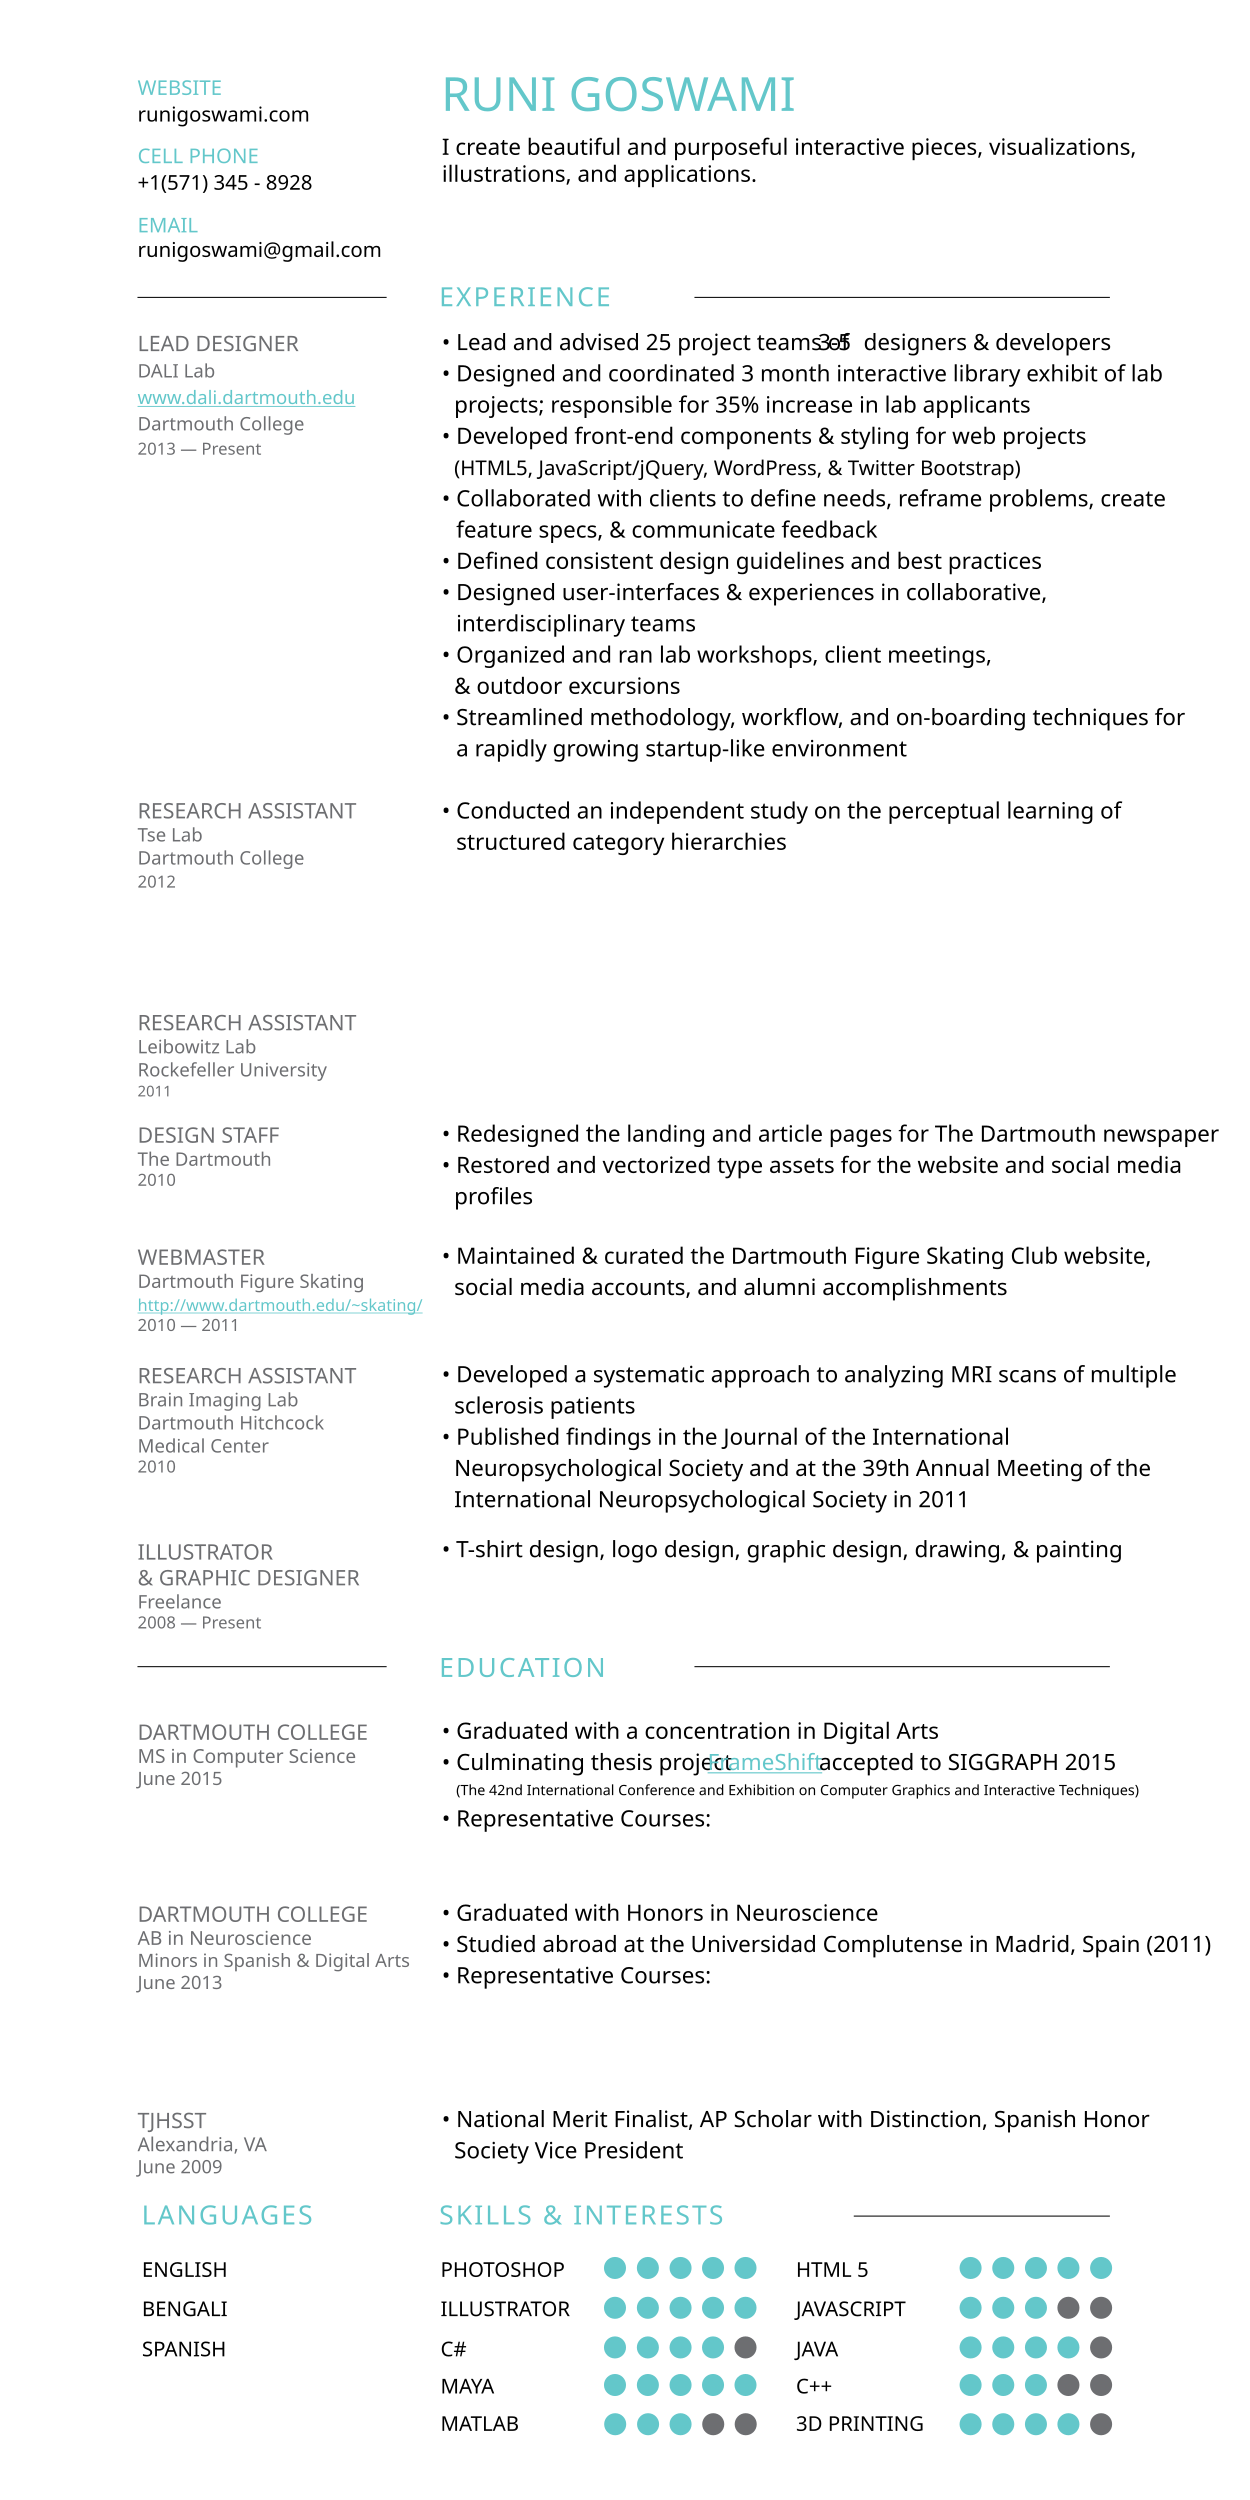
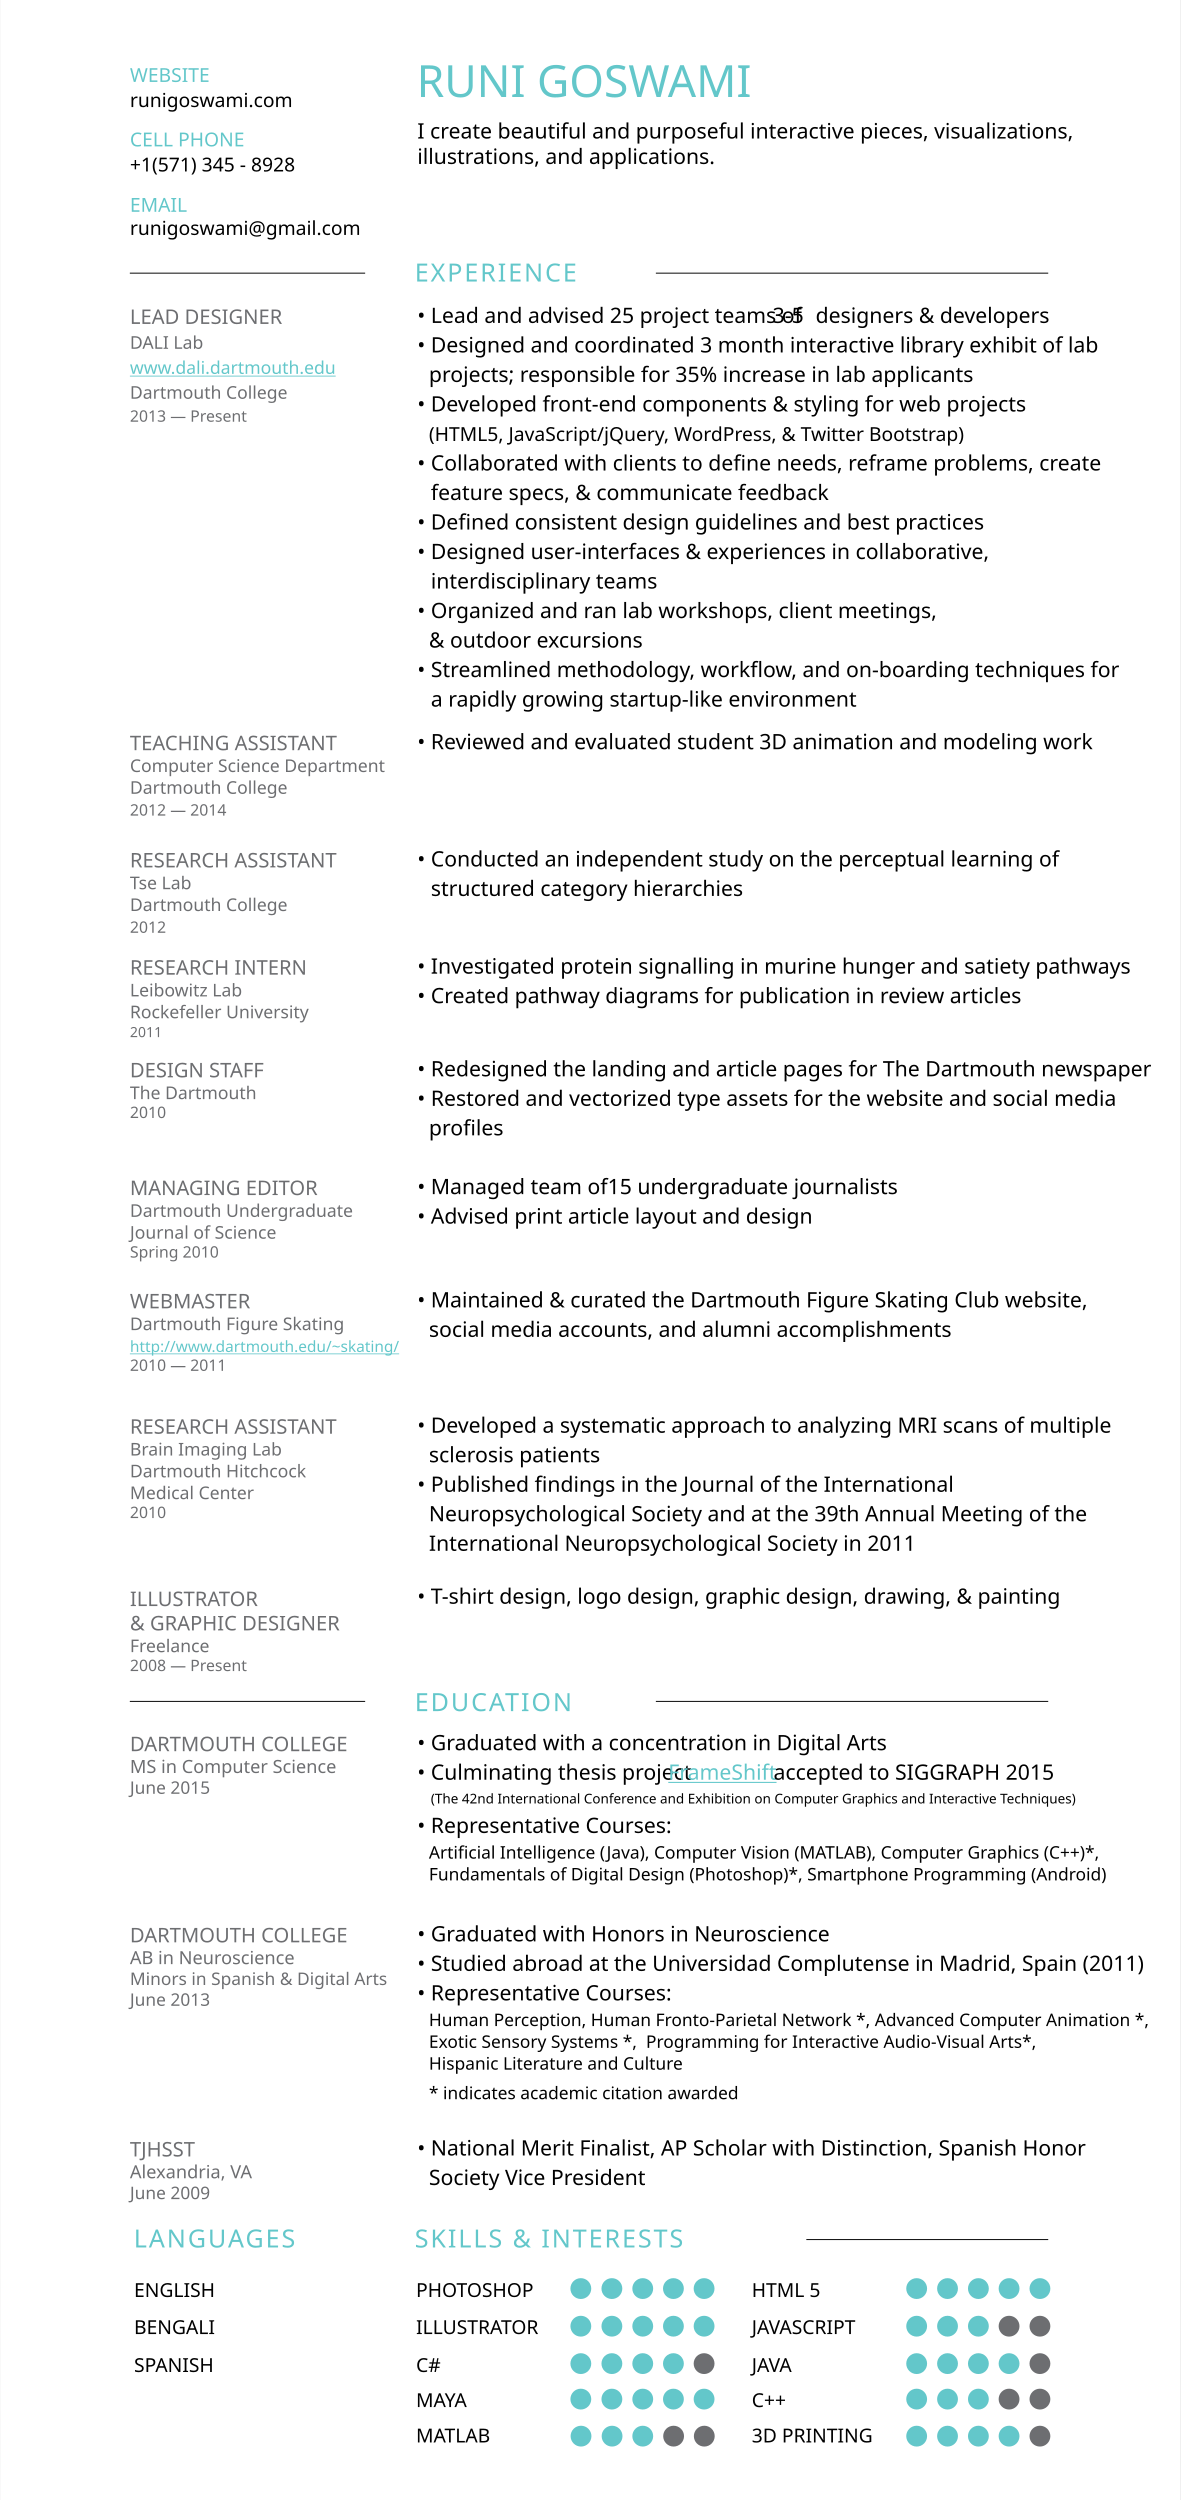
- <svg xmlns="http://www.w3.org/2000/svg" version="1.1" id="Layer_1" x="0px" y="0px" viewBox="0 0 612 1224" style="enable-background:new 0 0 612 1224;" xml:space="preserve">
+ <svg xmlns="http://www.w3.org/2000/svg" version="1.1" id="Layer_1" x="0px" y="0px" viewBox="0 0 612 1296" style="enable-background:new 0 0 612 1296;" xml:space="preserve">
  <style type="text/css">
	.st0{fill:#FFFFFF;}
	.st1{fill:#63C7CA;}
	.st2{font-family:'CooperHewitt-Semibold';}
	.st3{font-size:23px;}
	.st4{font-family:'CooperHewitt-Medium';}
	.st5{font-size:13px;}
	.st6{letter-spacing:1;}
	.st7{fill:none;stroke:#000000;stroke-width:0.5;stroke-miterlimit:10;}
	.st8{fill:#6D6E71;}
	.st9{font-size:10.462px;}
	.st10{font-size:9.119px;}
	.st11{font-size:8.207px;}
	.st12{font-size:7.295px;}
	.st13{font-size:8px;}
	.st14{font-size:9.416px;}
	.st15{font-size:9px;}
	.st16{font-family:'CooperHewitt-Book';}
	.st17{font-size:10px;}
	.st18{font-family:'CooperHewitt-Light';}
	.st19{fill:none;}
	.st20{font-size:11px;}
	.st21{font-size:7px;}
</style>
-   <rect class="st0" width="612" height="1224" />
-   <text transform="matrix(1 0 0 1 216.0114 54.2954)" class="st1 st2 st3">RUNI GOSWAMI</text>
-   <g>
-     <text transform="matrix(1 0 0 1 215.0039 149.9486)" class="st1 st4 st5 st6">EXPERIENCE</text>
-   </g>
-   <g>
-     <text transform="matrix(1 0 0 1 215.0039 821.0376)" class="st1 st4 st5 st6">EDUCATION</text>
-   </g>
-   <g>
-     <text transform="matrix(1 0 0 1 215.0039 1089.101)" class="st1 st4 st5 st6">SKILLS &amp; INTERESTS</text>
-   </g>
-   <g>
-     <text transform="matrix(1 0 0 1 69.3438 1089.1)" class="st1 st4 st5 st6">LANGUAGES</text>
-   </g>
-   <line class="st7" x1="67.3" y1="816" x2="189.3" y2="816" />
-   <line class="st7" x1="67.3" y1="145.6" x2="189.3" y2="145.6" />
-   <line class="st7" x1="340" y1="145.6" x2="543.4" y2="145.6" />
-   <line class="st7" x1="340" y1="816" x2="543.4" y2="816" />
-   <line class="st7" x1="418" y1="1085" x2="543.4" y2="1085" />
-   <text transform="matrix(1 0 0 1 67.3423 171.918)">
+   <rect x="0.2" class="st0" width="611.5" height="1296" />
+   <text transform="matrix(1 0 0 1 216.0114 50.2954)" class="st1 st2 st3">RUNI GOSWAMI</text>
+   <g>
+     <text transform="matrix(1 0 0 1 215.0039 145.9486)" class="st1 st4 st5 st6">EXPERIENCE</text>
+   </g>
+   <g>
+     <text transform="matrix(1 0 0 1 215.0039 887.0376)" class="st1 st4 st5 st6">EDUCATION</text>
+   </g>
+   <g>
+     <text transform="matrix(1 0 0 1 215.0039 1165.101)" class="st1 st4 st5 st6">SKILLS &amp; INTERESTS</text>
+   </g>
+   <g>
+     <text transform="matrix(1 0 0 1 69.3438 1165.1)" class="st1 st4 st5 st6">LANGUAGES</text>
+   </g>
+   <line class="st7" x1="67.3" y1="882" x2="189.3" y2="882" />
+   <line class="st7" x1="67.3" y1="141.6" x2="189.3" y2="141.6" />
+   <line class="st7" x1="340" y1="141.6" x2="543.4" y2="141.6" />
+   <line class="st7" x1="340" y1="882" x2="543.4" y2="882" />
+   <line class="st7" x1="418" y1="1161" x2="543.4" y2="1161" />
+   <text transform="matrix(1 0 0 1 67.3423 167.918)">
    <tspan x="0" y="0" class="st8 st2 st9">LEAD DESIGNER</tspan>
    <tspan x="0" y="12.9" class="st8 st4 st10">DALI Lab</tspan>
    <tspan x="0" y="25.9" class="st1 st4 st10" style="text-decoration: underline;">www.dali.dartmouth.edu</tspan>
    <tspan x="0" y="38.8" class="st8 st4 st10">Dartmouth College</tspan>
    <tspan x="0" y="50.7" class="st8 st4 st11">2013 — Present</tspan>
  </text>
-   <text transform="matrix(1 0 0 1 67.3423 400.6724)">
+   <text transform="matrix(1 0 0 1 67.3423 449.6724)">
    <tspan x="0" y="0" class="st8 st2 st9">RESEARCH ASSISTANT </tspan>
    <tspan x="0" y="11.3" class="st8 st4 st10">Tse Lab</tspan>
    <tspan x="0" y="22.6" class="st8 st4 st10">Dartmouth College</tspan>
    <tspan x="0" y="33.9" class="st8 st4 st11">2012</tspan>
  </text>
-   <text transform="matrix(1 0 0 1 67.3423 504.4136)">
-     <tspan x="0" y="0" class="st8 st2 st9">RESEARCH ASSISTANT</tspan>
+   <text transform="matrix(1 0 0 1 67.3423 388.9099)">
+     <tspan x="0" y="0" class="st8 st2 st9">TEACHING ASSISTANT </tspan>
+     <tspan x="0" y="11.3" class="st8 st4 st10">Computer Science Department</tspan>
+     <tspan x="0" y="22.6" class="st8 st4 st10">Dartmouth College</tspan>
+     <tspan x="0" y="33.9" class="st8 st4 st11">2012 — 2014</tspan>
+   </text>
+   <text transform="matrix(1 0 0 1 67.3423 505.2511)">
+     <tspan x="0" y="0" class="st8 st2 st9">RESEARCH INTERN</tspan>
    <tspan x="0" y="11.3" class="st8 st4 st10">Leibowitz Lab</tspan>
    <tspan x="0" y="22.6" class="st8 st4 st10">Rockefeller University</tspan>
    <tspan x="0" y="32.4" class="st8 st4 st12">2011</tspan>
  </text>
-   <text transform="matrix(1 0 0 1 67.3423 677.251)">
+   <text transform="matrix(1 0 0 1 67.3423 743.2505)">
    <tspan x="0" y="0" class="st8 st2 st9">RESEARCH ASSISTANT</tspan>
    <tspan x="0" y="11.3" class="st8 st4 st10">Brain Imaging Lab</tspan>
    <tspan x="0" y="22.6" class="st8 st4 st10">Dartmouth Hitchcock </tspan>
    <tspan x="0" y="33.9" class="st8 st4 st10">Medical Center</tspan>
    <tspan x="0" y="43.7" class="st8 st4 st11">2010</tspan>
  </text>
-   <text transform="matrix(1 0 0 1 67.3423 763.5844)">
+   <text transform="matrix(1 0 0 1 67.3423 832.5844)">
    <tspan x="0" y="0" class="st8 st2 st9">ILLUSTRATOR </tspan>
    <tspan x="0" y="12.6" class="st8 st2 st9">&amp; GRAPHIC DESIGNER</tspan>
    <tspan x="0" y="23.9" class="st8 st4 st10">Freelance</tspan>
    <tspan x="0" y="33.7" class="st8 st4 st11">2008 — Present</tspan>
  </text>
  <g>
</g>
-   <text transform="matrix(1 0 0 1 67.3423 559.478)">
+   <text transform="matrix(1 0 0 1 67.3423 558.478)">
    <tspan x="0" y="0" class="st8 st2 st9">DESIGN STAFF</tspan>
    <tspan x="0" y="11.3" class="st8 st4 st10">The Dartmouth</tspan>
    <tspan x="0" y="21.1" class="st8 st4 st11">2010</tspan>
  </text>
-   <text transform="matrix(1 0 0 1 67.3423 619.2513)">
+   <text transform="matrix(1 0 0 1 67.3423 678.2512)">
    <tspan x="0" y="0" class="st8 st2 st9">WEBMASTER</tspan>
    <tspan x="0" y="11.3" class="st8 st4 st10">Dartmouth Figure Skating</tspan>
    <tspan x="0" y="22.6" class="st1 st4 st13" style="text-decoration: underline;">http://www.dartmouth.edu/~skating/</tspan>
    <tspan x="0" y="32.4" class="st8 st4 st11">2010 — 2011</tspan>
  </text>
-   <text transform="matrix(1 0 0 1 67.3423 851.8184)">
+   <text transform="matrix(1 0 0 1 67.3423 907.8184)">
    <tspan x="0" y="0" class="st8 st2 st9">DARTMOUTH COLLEGE </tspan>
    <tspan x="0" y="11.3" class="st8 st4 st14">MS in Computer Science</tspan>
    <tspan x="0" y="22.1" class="st8 st4 st15">June 2015</tspan>
  </text>
-   <text transform="matrix(1 0 0 1 67.3423 940.9189)">
+   <text transform="matrix(1 0 0 1 67.3423 1006.919)">
    <tspan x="0" y="0" class="st8 st2 st9">DARTMOUTH COLLEGE</tspan>
    <tspan x="0" y="11.3" class="st8 st4 st14">AB in Neuroscience</tspan>
    <tspan x="0" y="22.1" class="st8 st4 st15">Minors in Spanish &amp; Digital Arts</tspan>
    <tspan x="0" y="32.9" class="st8 st4 st15">June 2013</tspan>
  </text>
-   <text transform="matrix(1 0 0 1 67.3423 1041.919)">
+   <text transform="matrix(1 0 0 1 67.3423 1117.919)">
    <tspan x="0" y="0" class="st8 st2 st9">TJHSST</tspan>
    <tspan x="0" y="11.3" class="st8 st4 st14">Alexandria, VA</tspan>
    <tspan x="0" y="22.1" class="st8 st4 st15">June 2009</tspan>
  </text>
  <g>
-     <circle class="st1" cx="333.2" cy="1110.4" r="5.4" />
-     <circle class="st1" cx="317.2" cy="1110.4" r="5.4" />
-     <circle class="st1" cx="301.1" cy="1110.4" r="5.4" />
-     <circle class="st1" cx="349.1" cy="1110.4" r="5.4" />
-     <circle class="st1" cx="365" cy="1110.4" r="5.4" />
-   </g>
-   <g>
-     <circle class="st1" cx="333.2" cy="1129.9" r="5.4" />
-     <circle class="st1" cx="317.2" cy="1129.9" r="5.4" />
-     <circle class="st1" cx="301.1" cy="1129.9" r="5.4" />
-     <circle class="st1" cx="349.1" cy="1129.9" r="5.4" />
-     <circle class="st1" cx="365" cy="1129.9" r="5.4" />
-   </g>
-   <g>
-     <circle class="st1" cx="333.2" cy="1149.3" r="5.4" />
-     <circle class="st1" cx="317.2" cy="1149.3" r="5.4" />
-     <circle class="st1" cx="301.1" cy="1149.3" r="5.4" />
-     <circle class="st1" cx="349.1" cy="1149.3" r="5.4" />
-     <circle class="st8" cx="365" cy="1149.3" r="5.4" />
-   </g>
-   <g>
-     <circle class="st1" cx="333.2" cy="1167.7" r="5.4" />
-     <circle class="st1" cx="317.2" cy="1167.7" r="5.4" />
-     <circle class="st1" cx="301.1" cy="1167.7" r="5.4" />
-     <circle class="st1" cx="349.1" cy="1167.7" r="5.4" />
-     <circle class="st1" cx="365" cy="1167.7" r="5.4" />
-   </g>
-   <text transform="matrix(1 0 0 1 215.6768 1114.759)" class="st16 st17">PHOTOSHOP</text>
-   <text transform="matrix(1 0 0 1 215.6768 1133.978)" class="st16 st17">ILLUSTRATOR</text>
-   <text transform="matrix(1 0 0 1 215.6768 1153.645)" class="st16 st17">C#</text>
-   <text transform="matrix(1 0 0 1 215.6768 1171.83)" class="st16 st17">MAYA</text>
-   <text transform="matrix(1 0 0 1 215.6768 1190.163)" class="st16 st17">MATLAB</text>
-   <text transform="matrix(1 0 0 1 69.4746 1114.759)" class="st16 st17">ENGLISH</text>
-   <text transform="matrix(1 0 0 1 69.4746 1133.978)" class="st16 st17">BENGALI</text>
-   <text transform="matrix(1 0 0 1 69.4746 1153.645)" class="st16 st17">SPANISH</text>
-   <g>
-     <circle class="st1" cx="507.2" cy="1110.4" r="5.4" />
-     <circle class="st1" cx="491.2" cy="1110.4" r="5.4" />
-     <circle class="st1" cx="475.2" cy="1110.4" r="5.4" />
-     <circle class="st1" cx="523.1" cy="1110.4" r="5.4" />
-     <circle class="st1" cx="539.1" cy="1110.4" r="5.4" />
-   </g>
-   <g>
-     <circle class="st1" cx="507.2" cy="1129.9" r="5.4" />
-     <circle class="st1" cx="491.2" cy="1129.9" r="5.4" />
-     <circle class="st1" cx="475.2" cy="1129.9" r="5.4" />
-     <circle class="st8" cx="523.1" cy="1129.9" r="5.4" />
-     <circle class="st8" cx="539.1" cy="1129.9" r="5.4" />
-   </g>
-   <g>
-     <circle class="st1" cx="333.2" cy="1186.9" r="5.4" />
-     <circle class="st1" cx="317.3" cy="1186.9" r="5.4" />
-     <circle class="st1" cx="301.2" cy="1186.9" r="5.4" />
-     <circle class="st8" cx="349.2" cy="1186.9" r="5.4" />
-     <circle class="st8" cx="365.1" cy="1186.9" r="5.4" />
-   </g>
-   <g>
-     <circle class="st1" cx="507.2" cy="1149.3" r="5.4" />
-     <circle class="st1" cx="491.2" cy="1149.3" r="5.4" />
-     <circle class="st1" cx="475.2" cy="1149.3" r="5.4" />
-     <circle class="st1" cx="523.1" cy="1149.3" r="5.4" />
-     <circle class="st8" cx="539.1" cy="1149.3" r="5.4" />
-   </g>
-   <g>
-     <circle class="st1" cx="507.2" cy="1186.9" r="5.4" />
-     <circle class="st1" cx="491.2" cy="1186.9" r="5.4" />
-     <circle class="st1" cx="475.2" cy="1186.9" r="5.4" />
-     <circle class="st1" cx="523.1" cy="1186.9" r="5.4" />
-     <circle class="st8" cx="539.1" cy="1186.9" r="5.4" />
-   </g>
-   <g>
-     <circle class="st1" cx="507.2" cy="1167.7" r="5.4" />
-     <circle class="st1" cx="491.2" cy="1167.7" r="5.4" />
-     <circle class="st1" cx="475.2" cy="1167.7" r="5.4" />
-     <circle class="st8" cx="523.1" cy="1167.7" r="5.4" />
-     <circle class="st8" cx="539.1" cy="1167.7" r="5.4" />
-   </g>
-   <text transform="matrix(1 0 0 1 389.7041 1114.759)" class="st16 st17">HTML 5</text>
-   <text transform="matrix(1 0 0 1 389.7041 1133.978)" class="st16 st17">JAVASCRIPT</text>
-   <text transform="matrix(1 0 0 1 389.7041 1153.645)" class="st16 st17">JAVA</text>
-   <text transform="matrix(1 0 0 1 389.7041 1171.829)" class="st16 st17">C++</text>
-   <text transform="matrix(1 0 0 1 389.7041 1190.163)" class="st16 st17">3D PRINTING</text>
-   <g>
-     <text transform="matrix(1 0 0 1 67.3418 46.4901)" class="st1 st16 st17">WEBSITE</text>
-     <text transform="matrix(1 0 0 1 67.3418 59.4872)" class="st18 st17">runigoswami.com</text>
+     <circle class="st1" cx="333.2" cy="1186.4" r="5.4" />
+     <circle class="st1" cx="317.2" cy="1186.4" r="5.4" />
+     <circle class="st1" cx="301.1" cy="1186.4" r="5.4" />
+     <circle class="st1" cx="349.1" cy="1186.4" r="5.4" />
+     <circle class="st1" cx="365" cy="1186.4" r="5.4" />
+   </g>
+   <g>
+     <circle class="st1" cx="333.2" cy="1205.9" r="5.4" />
+     <circle class="st1" cx="317.2" cy="1205.9" r="5.4" />
+     <circle class="st1" cx="301.1" cy="1205.9" r="5.4" />
+     <circle class="st1" cx="349.1" cy="1205.9" r="5.4" />
+     <circle class="st1" cx="365" cy="1205.9" r="5.4" />
+   </g>
+   <g>
+     <circle class="st1" cx="333.2" cy="1225.3" r="5.4" />
+     <circle class="st1" cx="317.2" cy="1225.3" r="5.4" />
+     <circle class="st1" cx="301.1" cy="1225.3" r="5.4" />
+     <circle class="st1" cx="349.1" cy="1225.3" r="5.4" />
+     <circle class="st8" cx="365" cy="1225.3" r="5.4" />
+   </g>
+   <g>
+     <circle class="st1" cx="333.2" cy="1243.7" r="5.4" />
+     <circle class="st1" cx="317.2" cy="1243.7" r="5.4" />
+     <circle class="st1" cx="301.1" cy="1243.7" r="5.4" />
+     <circle class="st1" cx="349.1" cy="1243.7" r="5.4" />
+     <circle class="st1" cx="365" cy="1243.7" r="5.4" />
+   </g>
+   <text transform="matrix(1 0 0 1 215.6768 1190.759)" class="st16 st17">PHOTOSHOP</text>
+   <text transform="matrix(1 0 0 1 215.6768 1209.978)" class="st16 st17">ILLUSTRATOR</text>
+   <text transform="matrix(1 0 0 1 215.6768 1229.645)" class="st16 st17">C#</text>
+   <text transform="matrix(1 0 0 1 215.6768 1247.83)" class="st16 st17">MAYA</text>
+   <text transform="matrix(1 0 0 1 215.6768 1266.163)" class="st16 st17">MATLAB</text>
+   <text transform="matrix(1 0 0 1 69.4746 1190.759)" class="st16 st17">ENGLISH</text>
+   <text transform="matrix(1 0 0 1 69.4746 1209.978)" class="st16 st17">BENGALI</text>
+   <text transform="matrix(1 0 0 1 69.4746 1229.645)" class="st16 st17">SPANISH</text>
+   <g>
+     <circle class="st1" cx="507.2" cy="1186.4" r="5.4" />
+     <circle class="st1" cx="491.2" cy="1186.4" r="5.4" />
+     <circle class="st1" cx="475.2" cy="1186.4" r="5.4" />
+     <circle class="st1" cx="523.1" cy="1186.4" r="5.4" />
+     <circle class="st1" cx="539.1" cy="1186.4" r="5.4" />
+   </g>
+   <g>
+     <circle class="st1" cx="507.2" cy="1205.9" r="5.4" />
+     <circle class="st1" cx="491.2" cy="1205.9" r="5.4" />
+     <circle class="st1" cx="475.2" cy="1205.9" r="5.4" />
+     <circle class="st8" cx="523.1" cy="1205.9" r="5.4" />
+     <circle class="st8" cx="539.1" cy="1205.9" r="5.4" />
+   </g>
+   <g>
+     <circle class="st1" cx="333.2" cy="1262.9" r="5.4" />
+     <circle class="st1" cx="317.3" cy="1262.9" r="5.4" />
+     <circle class="st1" cx="301.2" cy="1262.9" r="5.4" />
+     <circle class="st8" cx="349.2" cy="1262.9" r="5.4" />
+     <circle class="st8" cx="365.1" cy="1262.9" r="5.4" />
+   </g>
+   <g>
+     <circle class="st1" cx="507.2" cy="1225.3" r="5.4" />
+     <circle class="st1" cx="491.2" cy="1225.3" r="5.4" />
+     <circle class="st1" cx="475.2" cy="1225.3" r="5.4" />
+     <circle class="st1" cx="523.1" cy="1225.3" r="5.4" />
+     <circle class="st8" cx="539.1" cy="1225.3" r="5.4" />
+   </g>
+   <g>
+     <circle class="st1" cx="507.2" cy="1262.9" r="5.4" />
+     <circle class="st1" cx="491.2" cy="1262.9" r="5.4" />
+     <circle class="st1" cx="475.2" cy="1262.9" r="5.4" />
+     <circle class="st1" cx="523.1" cy="1262.9" r="5.4" />
+     <circle class="st8" cx="539.1" cy="1262.9" r="5.4" />
+   </g>
+   <g>
+     <circle class="st1" cx="507.2" cy="1243.7" r="5.4" />
+     <circle class="st1" cx="491.2" cy="1243.7" r="5.4" />
+     <circle class="st1" cx="475.2" cy="1243.7" r="5.4" />
+     <circle class="st8" cx="523.1" cy="1243.7" r="5.4" />
+     <circle class="st8" cx="539.1" cy="1243.7" r="5.4" />
+   </g>
+   <text transform="matrix(1 0 0 1 389.7041 1190.759)" class="st16 st17">HTML 5</text>
+   <text transform="matrix(1 0 0 1 389.7041 1209.978)" class="st16 st17">JAVASCRIPT</text>
+   <text transform="matrix(1 0 0 1 389.7041 1229.645)" class="st16 st17">JAVA</text>
+   <text transform="matrix(1 0 0 1 389.7041 1247.829)" class="st16 st17">C++</text>
+   <text transform="matrix(1 0 0 1 389.7041 1266.163)" class="st16 st17">3D PRINTING</text>
+   <g>
+     <text transform="matrix(1 0 0 1 67.3418 42.4901)" class="st1 st16 st17">WEBSITE</text>
+     <text transform="matrix(1 0 0 1 67.3418 55.4872)" class="st18 st17">runigoswami.com</text>
  </g>
  <g>
    <g>
-       <text transform="matrix(1 0 0 1 67.3418 79.8933)" class="st1 st16 st17">CELL PHONE</text>
+       <text transform="matrix(1 0 0 1 67.3418 75.8933)" class="st1 st16 st17">CELL PHONE</text>
    </g>
-     <text transform="matrix(1 0 0 1 67.3418 92.8904)" class="st18 st17">+1(571) 345 - 8928</text>
+     <text transform="matrix(1 0 0 1 67.3418 88.8904)" class="st18 st17">+1(571) 345 - 8928</text>
  </g>
  <g>
    <g>
-       <text transform="matrix(1 0 0 1 67.3418 113.7967)" class="st1 st16 st17">EMAIL</text>
+       <text transform="matrix(1 0 0 1 67.3418 109.7967)" class="st1 st16 st17">EMAIL</text>
    </g>
-     <text transform="matrix(1 0 0 1 67.3418 125.7933)" class="st18 st17">runigoswami@gmail.com</text>
-   </g>
-   <rect x="216.3" y="67" class="st19" width="324" height="72" />
-   <text transform="matrix(1 0 0 1 216.3335 75.7998)">
+     <text transform="matrix(1 0 0 1 67.3418 121.7933)" class="st18 st17">runigoswami@gmail.com</text>
+   </g>
+   <rect x="216.3" y="63" class="st19" width="324" height="72" />
+   <text transform="matrix(1 0 0 1 216.3335 71.7998)">
    <tspan x="0" y="0" class="st18 st20">I create beautiful and purposeful interactive pieces, visualizations, </tspan>
    <tspan x="0" y="13.2" class="st18 st20">illustrations, and applications.</tspan>
  </text>
-   <rect x="216.3" y="162.6" class="st19" width="337.3" height="211.4" />
-   <text transform="matrix(1 0 0 1 216.3335 171.4062)">
+   <rect x="216.3" y="158.6" class="st19" width="337.3" height="211.4" />
+   <text transform="matrix(1 0 0 1 216.3335 167.4062)">
    <tspan x="0" y="0" class="st18 st20">• Lead and advised 25 project teams of </tspan>
    <tspan x="184.2" y="0" class="st18 st20">3-5</tspan>
    <tspan x="203.6" y="0" class="st18 st20"> designers &amp; developers</tspan>
    <tspan x="0" y="15.3" class="st18 st20">• Designed and coordinated 3 month interactive library exhibit of lab</tspan>
    <tspan x="6" y="30.6" class="st18 st20">projects; responsible for 35% increase in lab applicants</tspan>
    <tspan x="0" y="45.9" class="st18 st20">• Developed front-end components &amp; styling for web projects</tspan>
    <tspan x="6" y="61.2" class="st18 st17">(HTML5, JavaScript/jQuery, WordPress, &amp; Twitter Bootstrap)</tspan>
    <tspan x="0" y="76.5" class="st18 st20">• Collaborated with clients to define needs, reframe problems, create</tspan>
    <tspan x="7" y="91.8" class="st18 st20">feature specs, &amp; communicate feedback</tspan>
    <tspan x="0" y="107.1" class="st18 st20">• Defined consistent design guidelines and best practices </tspan>
    <tspan x="0" y="122.4" class="st18 st20">• Designed user-interfaces &amp; experiences in collaborative,</tspan>
    <tspan x="7" y="137.7" class="st18 st20">interdisciplinary teams</tspan>
    <tspan x="0" y="153" class="st18 st20">• Organized and ran lab workshops, client meetings, </tspan>
    <tspan x="6" y="168.3" class="st18 st20">&amp; outdoor excursions</tspan>
    <tspan x="0" y="183.6" class="st18 st20">• Streamlined methodology, workflow, and on-boarding techniques for</tspan>
    <tspan x="7" y="198.9" class="st18 st20">a rapidly growing startup-like environment</tspan>
  </text>
-   <rect x="216.3" y="391.9" class="st19" width="337.3" height="51.1" />
-   <text transform="matrix(1 0 0 1 216.3335 400.7396)">
+   <rect x="216.3" y="440.4" class="st19" width="337.3" height="51.1" />
+   <text transform="matrix(1 0 0 1 216.3335 449.1606)">
    <tspan x="0" y="0" class="st18 st20">• Conducted an independent study on the perceptual learning of</tspan>
    <tspan x="7" y="15.3" class="st18 st20">structured category hierarchies </tspan>
  </text>
-   <rect x="216.3" y="609.9" class="st19" width="326.7" height="51.1" />
-   <text transform="matrix(1 0 0 1 216.3335 618.7396)">
+   <rect x="216.3" y="379.6" class="st19" width="337.3" height="51.1" />
+   <text transform="matrix(1 0 0 1 216.3335 388.3981)" class="st18 st20">• Reviewed and evaluated student 3D animation and modeling work </text>
+   <rect x="216.3" y="495.9" class="st19" width="337.3" height="51.1" />
+   <text transform="matrix(1 0 0 1 216.3335 504.7396)">
+     <tspan x="0" y="0" class="st18 st20">• Investigated protein signalling in murine hunger and satiety pathways</tspan>
+     <tspan x="0" y="15.3" class="st18 st20">• Created pathway diagrams for publication in review articles </tspan>
+   </text>
+   <rect x="216.3" y="668.9" class="st19" width="326.7" height="51.1" />
+   <text transform="matrix(1 0 0 1 216.3335 677.7396)">
    <tspan x="0" y="0" class="st18 st20">• Maintained &amp; curated the Dartmouth Figure Skating Club website,</tspan>
    <tspan x="6" y="15.3" class="st18 st20">social media accounts, and alumni accomplishments</tspan>
  </text>
-   <rect x="216.3" y="550.2" class="st19" width="337.3" height="51.1" />
-   <text transform="matrix(1 0 0 1 216.3335 558.9663)">
+   <rect x="216.3" y="549.2" class="st19" width="337.3" height="51.1" />
+   <text transform="matrix(1 0 0 1 216.3335 557.9663)">
    <tspan x="0" y="0" class="st18 st20">• Redesigned the landing and article pages for The Dartmouth newspaper</tspan>
    <tspan x="0" y="15.3" class="st18 st20">• Restored and vectorized type assets for the website and social media</tspan>
    <tspan x="6" y="30.6" class="st18 st20">profiles</tspan>
  </text>
-   <rect x="216.3" y="667.9" class="st19" width="337.3" height="96.1" />
-   <text transform="matrix(1 0 0 1 216.3335 676.7388)">
+   <text transform="matrix(1 0 0 1 67.3423 619.5385)">
+     <tspan x="0" y="0" class="st8 st2 st9">MANAGING EDITOR</tspan>
+     <tspan x="0" y="11.3" class="st8 st4 st10">Dartmouth Undergraduate </tspan>
+     <tspan x="0" y="22.6" class="st8 st4 st10">Journal of Science </tspan>
+     <tspan x="0" y="32.4" class="st8 st4 st11">Spring 2010</tspan>
+   </text>
+   <rect x="216.3" y="610.2" class="st19" width="337.3" height="51.1" />
+   <text transform="matrix(1 0 0 1 216.3335 619.0266)">
+     <tspan x="0" y="0" class="st18 st20">• Managed team of15 undergraduate journalists</tspan>
+     <tspan x="0" y="15.3" class="st18 st20">• Advised print article layout and design</tspan>
+   </text>
+   <rect x="216.3" y="733.9" class="st19" width="337.3" height="96.1" />
+   <text transform="matrix(1 0 0 1 216.3335 742.7388)">
    <tspan x="0" y="0" class="st18 st20">• Developed a systematic approach to analyzing MRI scans of multiple</tspan>
    <tspan x="6" y="15.3" class="st18 st20">sclerosis patients</tspan>
    <tspan x="0" y="30.6" class="st18 st20">• Published findings in the Journal of the International </tspan>
    <tspan x="6" y="45.9" class="st18 st20">Neuropsychological Society and at the 39th Annual Meeting of the</tspan>
    <tspan x="6" y="61.2" class="st18 st20">International Neuropsychological Society in 2011</tspan>
  </text>
-   <rect x="216.3" y="753.6" class="st19" width="337.3" height="31.4" />
-   <text transform="matrix(1 0 0 1 216.3335 762.3797)" class="st18 st20">• T-shirt design, logo design, graphic design, drawing, &amp; painting</text>
-   <rect x="216.3" y="842.5" class="st19" width="337.3" height="66.5" />
-   <text transform="matrix(1 0 0 1 216.3335 851.3066)">
+   <rect x="216.3" y="822.6" class="st19" width="337.3" height="31.4" />
+   <text transform="matrix(1 0 0 1 216.3335 831.3797)" class="st18 st20">• T-shirt design, logo design, graphic design, drawing, &amp; painting</text>
+   <rect x="216.3" y="898.5" class="st19" width="337.3" height="95.8" />
+   <text transform="matrix(1 0 0 1 216.3335 907.3066)">
    <tspan x="0" y="0" class="st18 st20">• Graduated with a concentration in Digital Arts</tspan>
    <tspan x="0" y="15.3" class="st18 st20">• Culminating thesis project </tspan>
    <tspan x="130.1" y="15.3" class="st1 st18 st20" style="text-decoration: underline;">FrameShift</tspan>
    <tspan x="181.8" y="15.3" class="st18 st20"> accepted to SIGGRAPH 2015 </tspan>
    <tspan x="7" y="27.6" class="st18 st21">(The 42nd International Conference and Exhibition on Computer Graphics and Interactive Techniques) </tspan>
    <tspan x="306" y="27.6" class="st18 st20"> </tspan>
    <tspan x="0" y="42.9" class="st18 st20">• Representative Courses: </tspan>
-   </text>
-   <rect x="216.3" y="1032.6" class="st19" width="337.3" height="44.5" />
-   <text transform="matrix(1 0 0 1 216.3335 1041.407)">
+     <tspan x="6" y="56.2" class="st18 st15">Artificial Intelligence (Java), Computer Vision (MATLAB), Computer Graphics (C++)*,</tspan>
+     <tspan x="6" y="67.5" class="st18 st15">Fundamentals of Digital Design (Photoshop)*, Smartphone Programming (Android)</tspan>
+   </text>
+   <rect x="216.3" y="1108.6" class="st19" width="337.3" height="44.5" />
+   <text transform="matrix(1 0 0 1 216.3335 1117.407)">
    <tspan x="0" y="0" class="st18 st20">• National Merit Finalist, AP Scholar with Distinction, Spanish Honor</tspan>
    <tspan x="6" y="15.3" class="st18 st20">Society Vice President</tspan>
  </text>
-   <rect x="216.3" y="931.6" class="st19" width="337.3" height="44.5" />
-   <text transform="matrix(1 0 0 1 216.3335 940.4072)">
+   <rect x="216.3" y="997.6" class="st19" width="337.3" height="101" />
+   <text transform="matrix(1 0 0 1 216.3335 1006.407)">
    <tspan x="0" y="0" class="st18 st20">• Graduated with Honors in Neuroscience</tspan>
    <tspan x="0" y="15.3" class="st18 st20">• Studied abroad at the Universidad Complutense in Madrid, Spain (2011)</tspan>
    <tspan x="0" y="30.6" class="st18 st20">• Representative Courses:</tspan>
+     <tspan x="6" y="43.9" class="st18 st15">Human Perception, Human Fronto-Parietal Network *, Advanced Computer Animation *,</tspan>
+     <tspan x="6" y="55.2" class="st18 st15">Exotic Sensory Systems *,  Programming for Interactive Audio-Visual Arts*, </tspan>
+     <tspan x="6" y="66.5" class="st18 st15">Hispanic Literature and Culture</tspan>
+     <tspan x="6" y="81.8" class="st18 st15">* indicates academic citation awarded </tspan>
  </text>
</svg>
